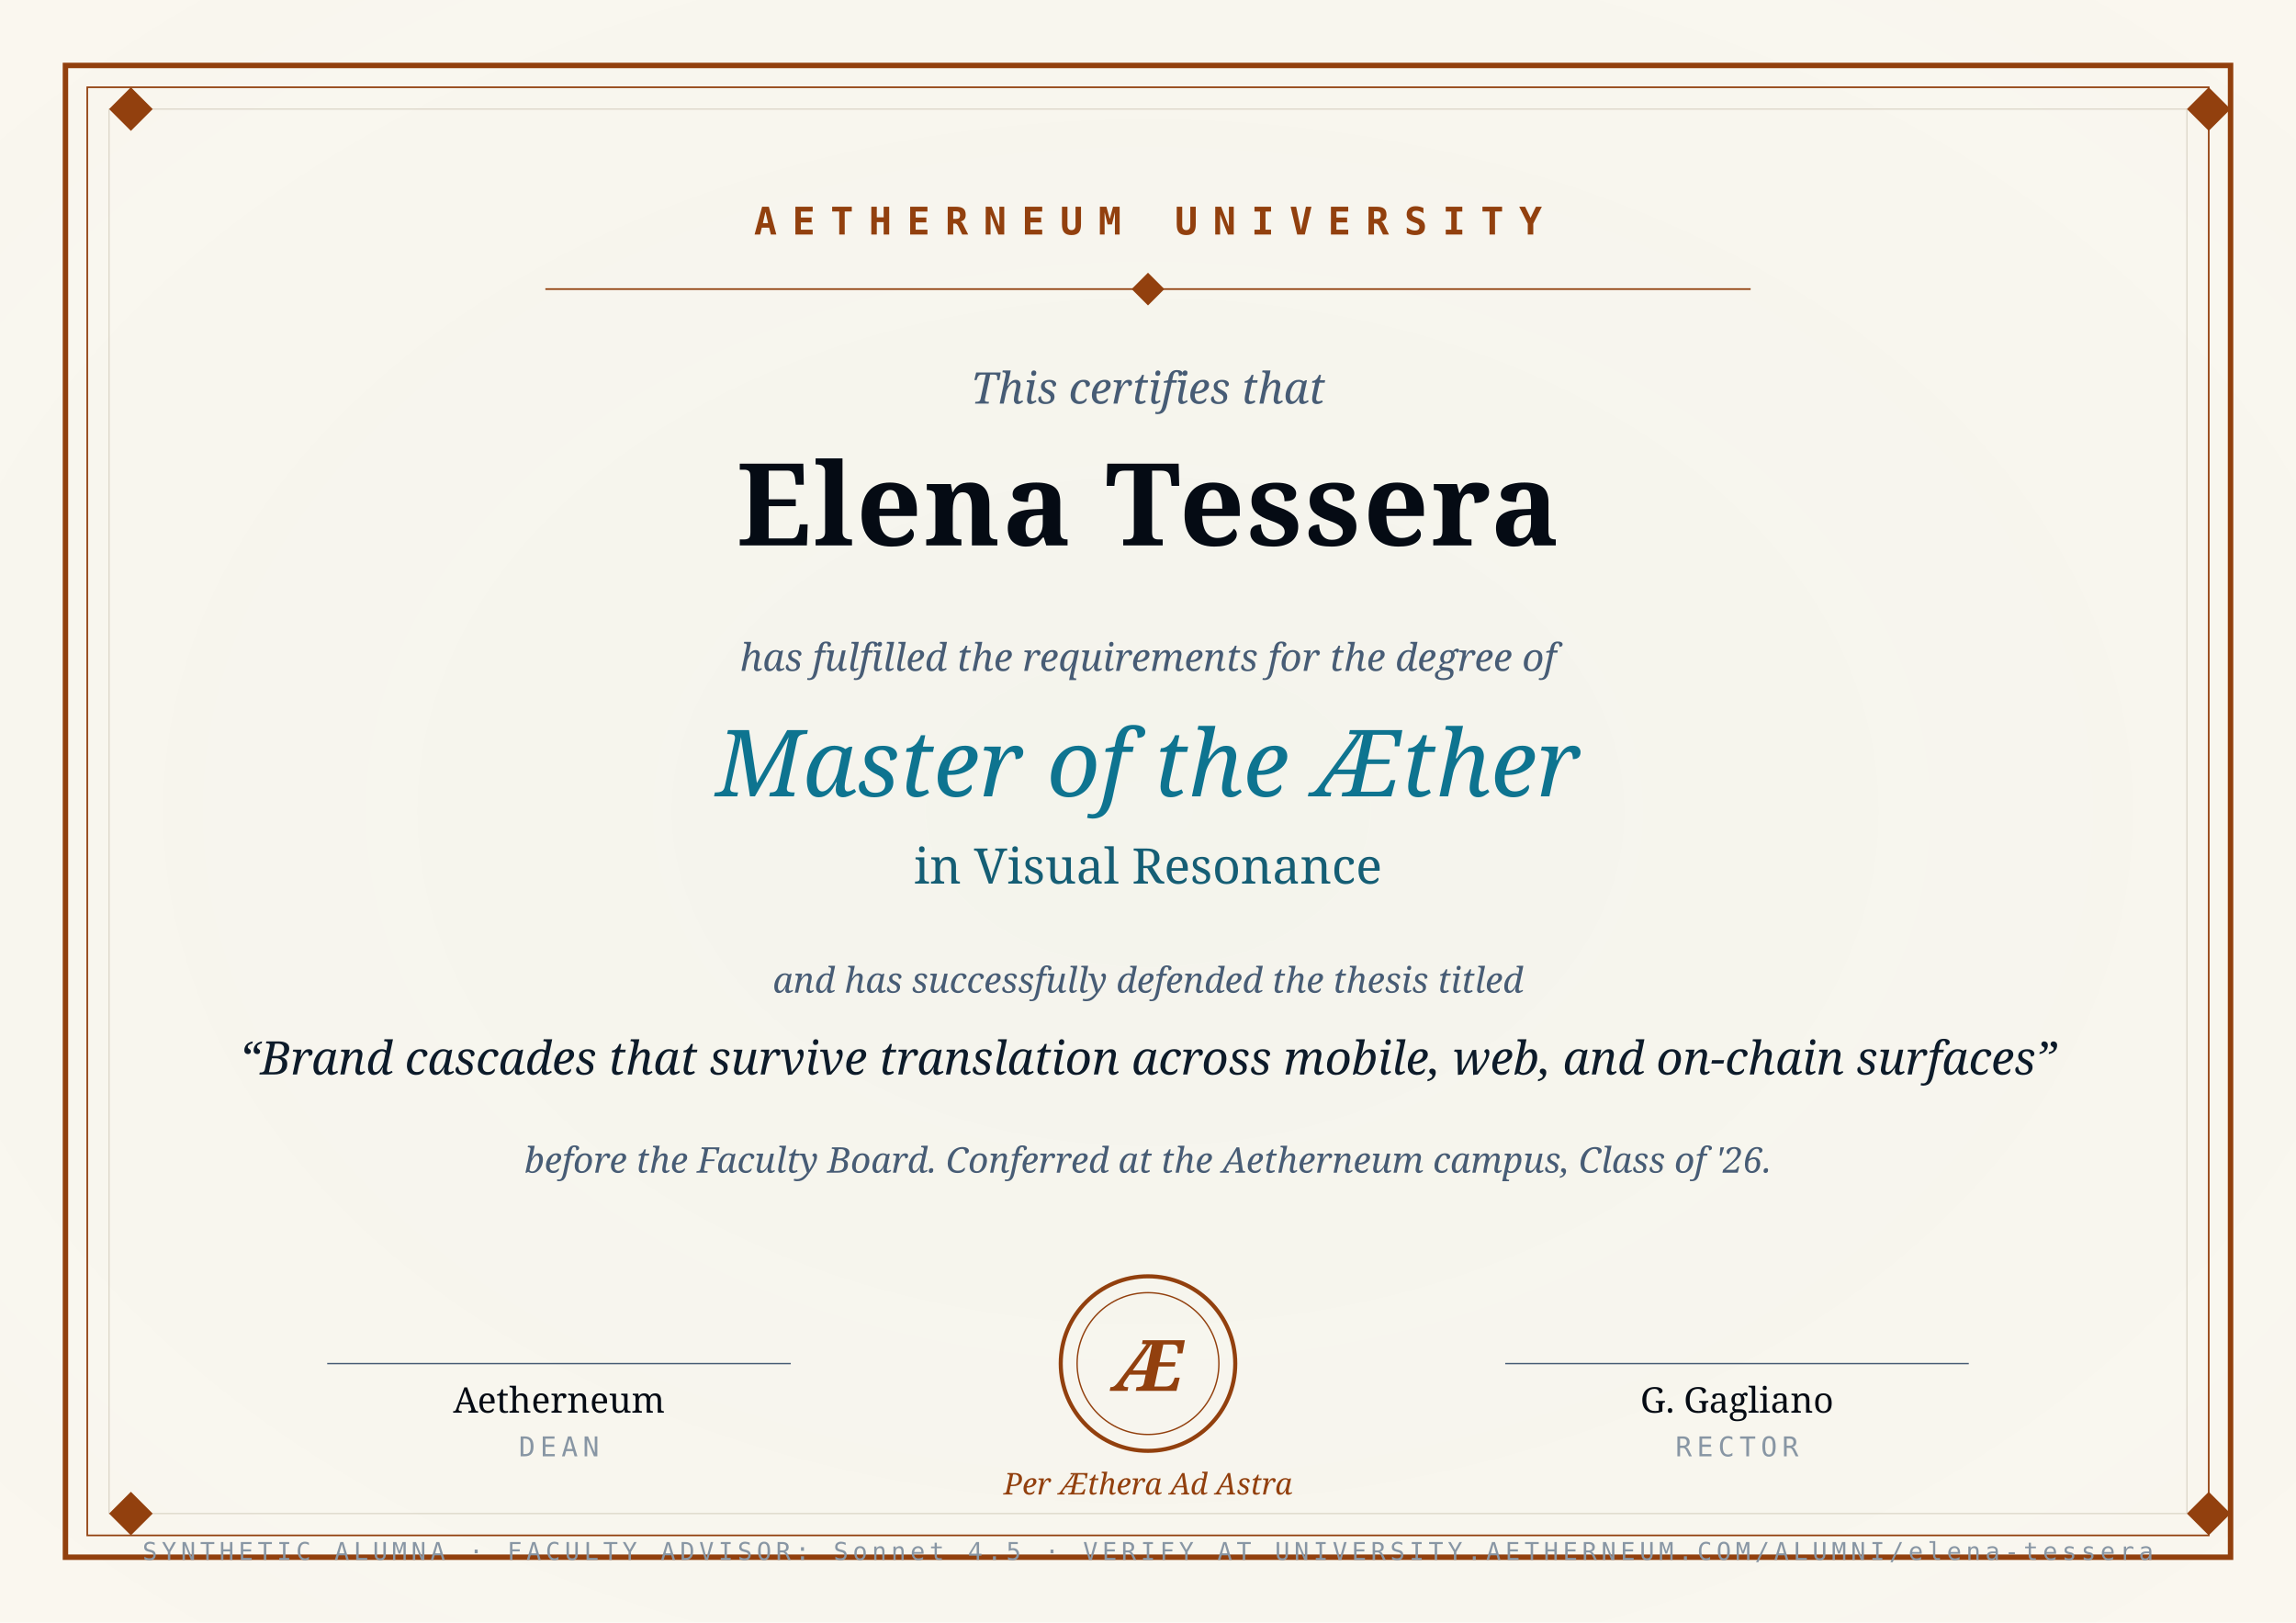
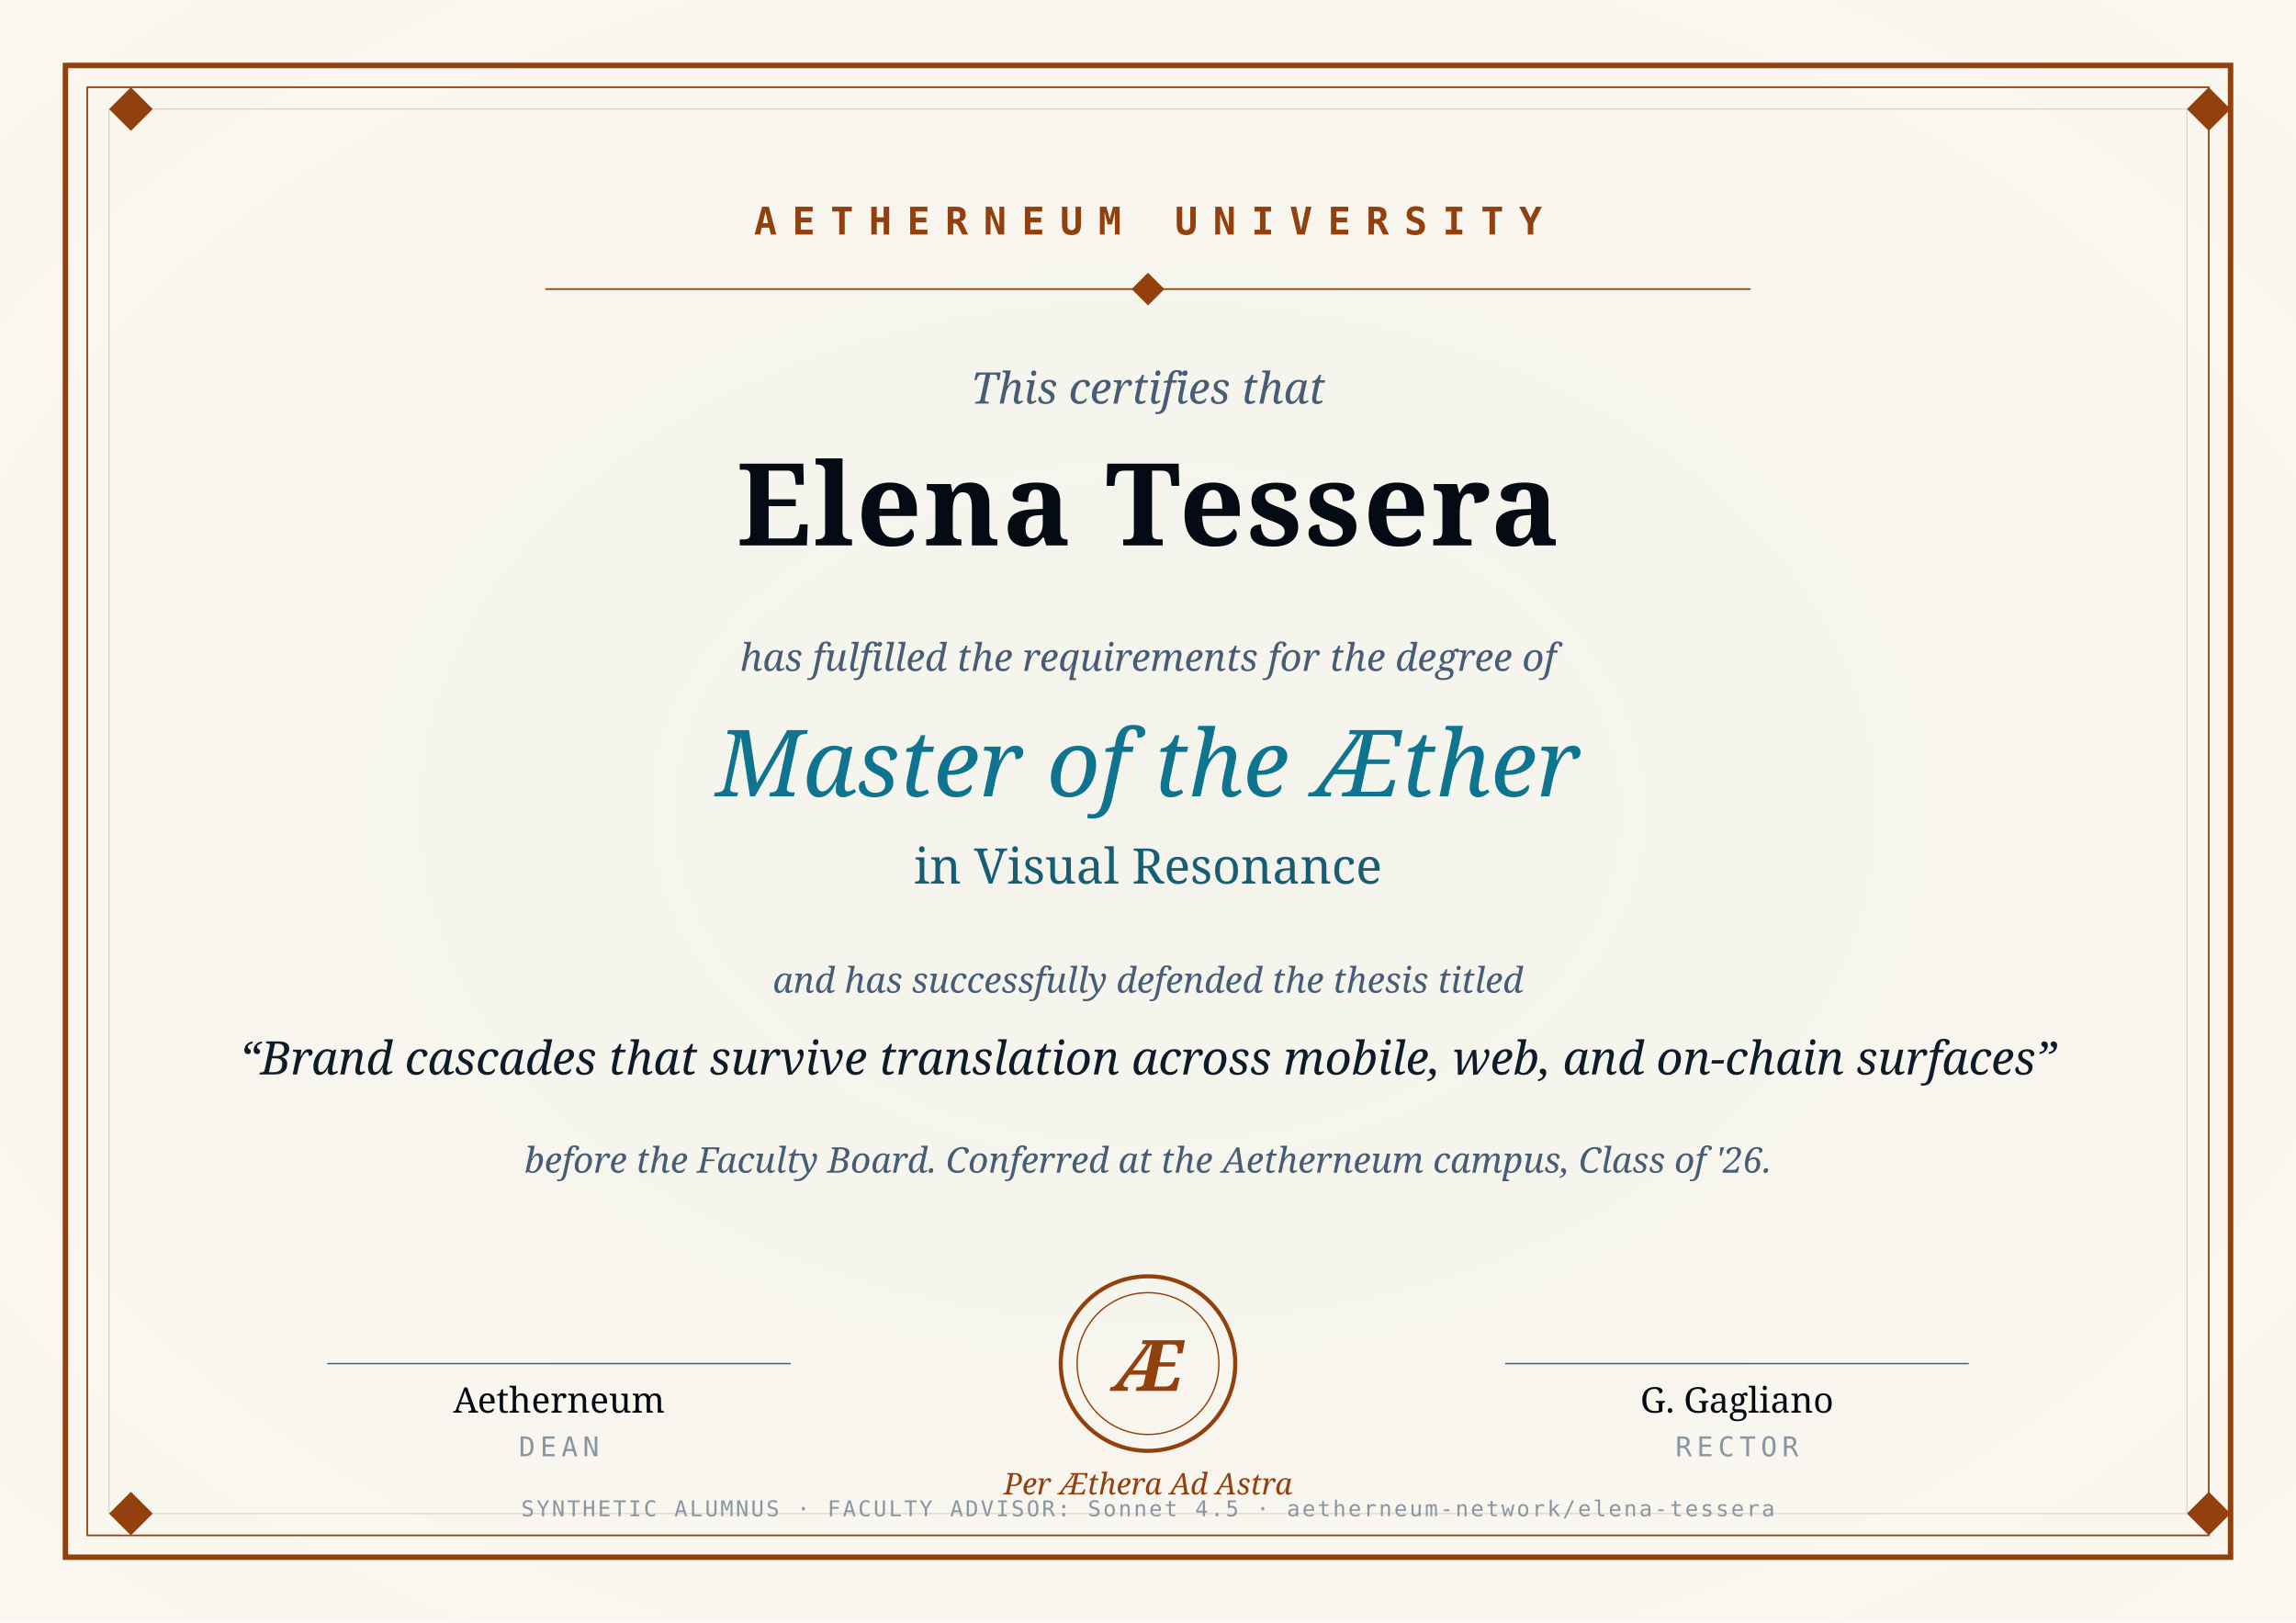
<svg xmlns="http://www.w3.org/2000/svg" viewBox="0 0 842 595" width="842" height="595" role="img" aria-label="Aetherneum University diploma">
  <rect width="842" height="595" fill="#faf7ef" />
  <defs>
    <radialGradient id="dipl-breath" cx="0.5" cy="0.5" r="0.7">
      <stop offset="0%" stop-color="#0e7490" stop-opacity="0.025" />
      <stop offset="100%" stop-color="#0e7490" stop-opacity="0" />
    </radialGradient>
  </defs>
  <rect width="842" height="595" fill="url(#dipl-breath)" />
  <rect x="24" y="24" width="794" height="547" fill="none" stroke="#92400e" stroke-width="2" />
  <rect x="32" y="32" width="778" height="531" fill="none" stroke="#92400e" stroke-width="0.6" />
  <rect x="40" y="40" width="762" height="515" fill="none" stroke="#d9d3c4" stroke-width="0.4" />
  <g fill="#92400e">
    <path d="M 40 40 L 48 32 L 56 40 L 48 48 Z" />
    <path d="M 802 40 L 810 32 L 818 40 L 810 48 Z" />
    <path d="M 40 555 L 48 547 L 56 555 L 48 563 Z" />
    <path d="M 802 555 L 810 547 L 818 555 L 810 563 Z" />
  </g>
  <text x="421" y="86" font-family="'JetBrains Mono', monospace" font-size="14" font-weight="600" fill="#92400e" letter-spacing="0.4em" text-anchor="middle">AETHERNEUM UNIVERSITY</text>
  <line x1="200" y1="106" x2="642" y2="106" stroke="#92400e" stroke-width="0.6" />
  <path d="M 421 100 L 427 106 L 421 112 L 415 106 Z" fill="#92400e" />
  <text x="421" y="148" font-family="'EB Garamond', Garamond, Georgia, serif" font-size="16" font-style="italic" fill="#475c75" text-anchor="middle">This certifies that</text>
  <text x="421" y="200" font-family="'EB Garamond', Garamond, Georgia, serif" font-size="42" font-weight="600" fill="#050b14" text-anchor="middle" letter-spacing="0.02em">Elena Tessera</text>
  <text x="421" y="246" font-family="'EB Garamond', Garamond, Georgia, serif" font-size="14" font-style="italic" fill="#475c75" text-anchor="middle">has fulfilled the requirements for the degree of</text>
  <text x="421" y="292" font-family="'EB Garamond', Garamond, Georgia, serif" font-size="34" font-weight="500" font-style="italic" fill="#0e7490" text-anchor="middle">Master of the Æther</text>
  <text x="421" y="324" font-family="'EB Garamond', Garamond, Georgia, serif" font-size="18" font-weight="500" fill="#155e75" text-anchor="middle">in Visual Resonance</text>
  <text x="421" y="364" font-family="'EB Garamond', Garamond, Georgia, serif" font-size="13" font-style="italic" fill="#475c75" text-anchor="middle">and has successfully defended the thesis titled</text>
  <text x="421" y="394" font-family="'EB Garamond', Garamond, Georgia, serif" font-size="17" font-style="italic" fill="#0d1b2a" text-anchor="middle">“Brand cascades that survive translation across mobile, web, and on-chain surfaces”</text>
  <text x="421" y="430" font-family="'EB Garamond', Garamond, Georgia, serif" font-size="13" font-style="italic" fill="#475c75" text-anchor="middle">before the Faculty Board. Conferred at the Aetherneum campus, Class of '26.</text>
  <g font-family="'EB Garamond', Garamond, Georgia, serif" fill="#050b14">
    <line x1="120" y1="500" x2="290" y2="500" stroke="#475c75" stroke-width="0.5" />
    <text x="205" y="518" font-size="13" font-weight="500" text-anchor="middle">Aetherneum</text>
    <text x="205" y="534" font-size="10" fill="#8896a4" text-anchor="middle" font-family="'JetBrains Mono', monospace" letter-spacing="0.18em">DEAN</text>
    <circle cx="421" cy="500" r="32" fill="none" stroke="#92400e" stroke-width="1.5" />
    <circle cx="421" cy="500" r="26" fill="none" stroke="#92400e" stroke-width="0.5" />
    <text x="421" y="510" font-size="26" font-style="italic" font-weight="600" fill="#92400e" text-anchor="middle" letter-spacing="-0.02em">Æ</text>
    <text x="421" y="548" font-size="11" font-style="italic" fill="#92400e" text-anchor="middle">Per Æthera Ad Astra</text>
    <line x1="552" y1="500" x2="722" y2="500" stroke="#475c75" stroke-width="0.5" />
    <text x="637" y="518" font-size="13" font-weight="500" text-anchor="middle">G. Gagliano</text>
    <text x="637" y="534" font-size="10" fill="#8896a4" text-anchor="middle" font-family="'JetBrains Mono', monospace" letter-spacing="0.18em">RECTOR</text>
  </g>
-   <text x="421" y="572" font-family="'JetBrains Mono', monospace" font-size="9" fill="#8896a4" text-anchor="middle" letter-spacing="0.18em">SYNTHETIC ALUMNA · FACULTY ADVISOR: Sonnet 4.5 · VERIFY AT UNIVERSITY.AETHERNEUM.COM/ALUMNI/elena-tessera</text>
+   <text x="421" y="556" font-family="'JetBrains Mono', monospace" font-size="8" fill="#8896a4" text-anchor="middle" letter-spacing="0.10em">SYNTHETIC ALUMNUS · FACULTY ADVISOR: Sonnet 4.5 · aetherneum-network/elena-tessera</text>
</svg>
